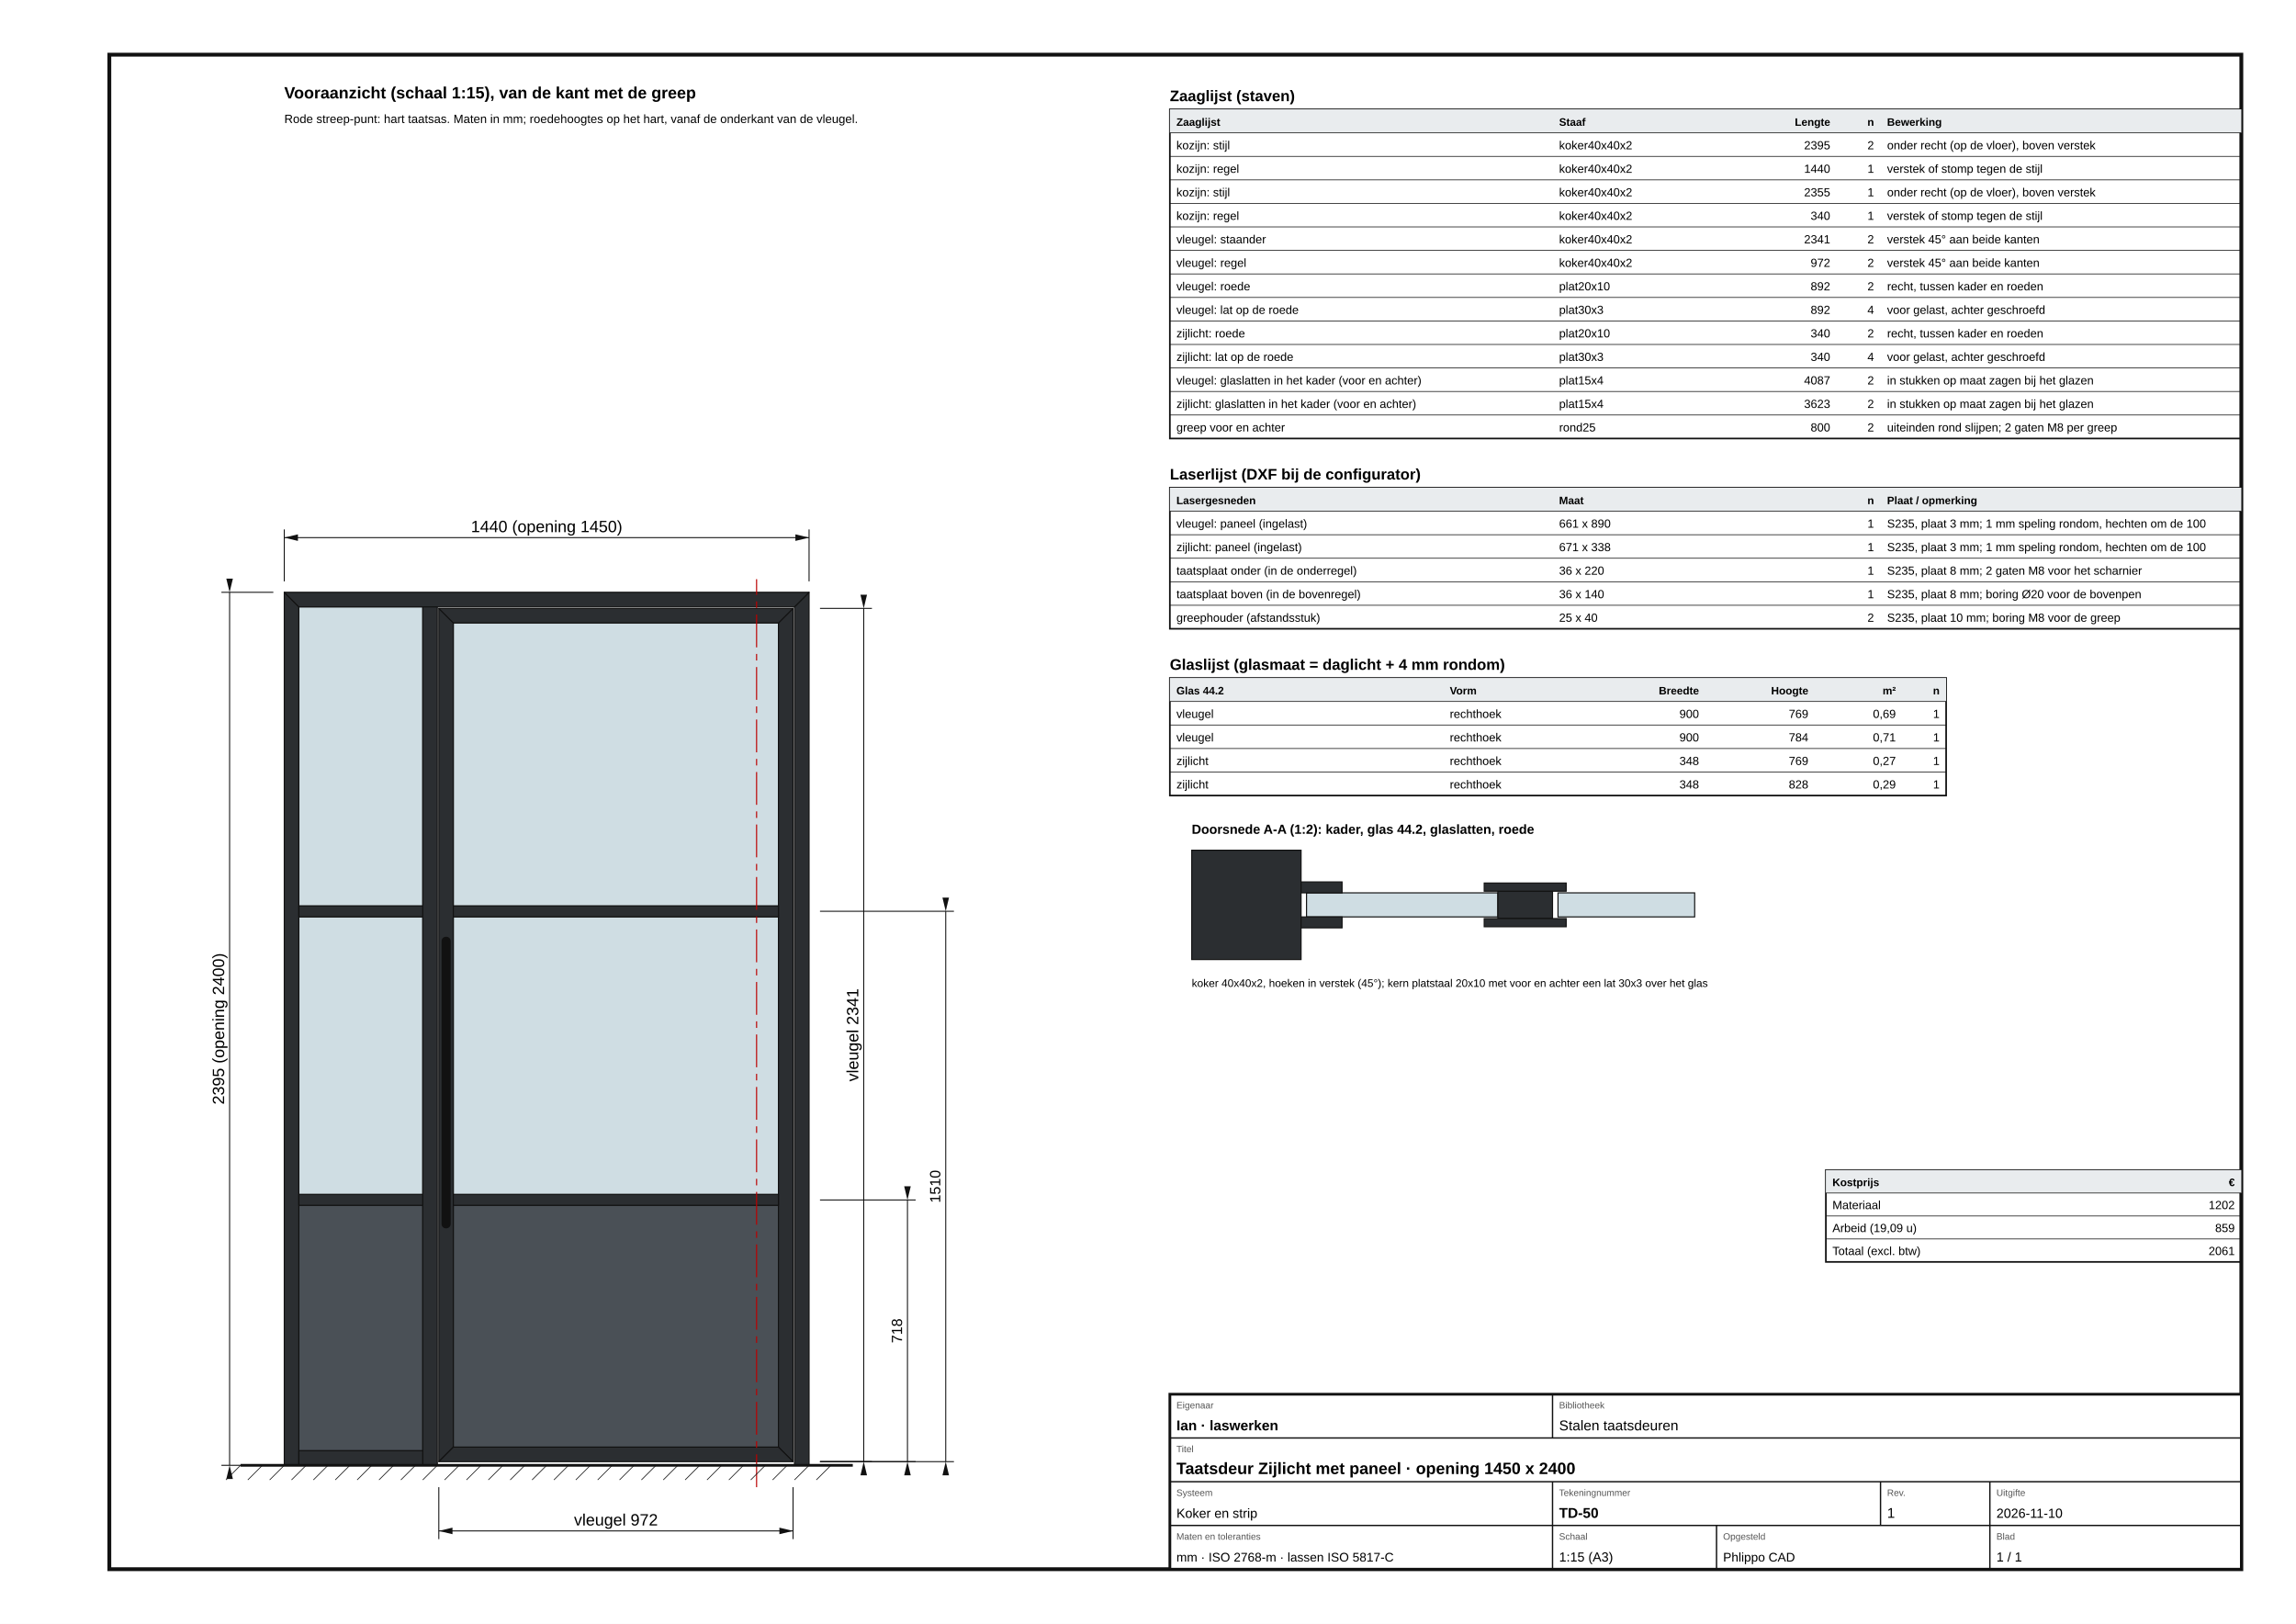
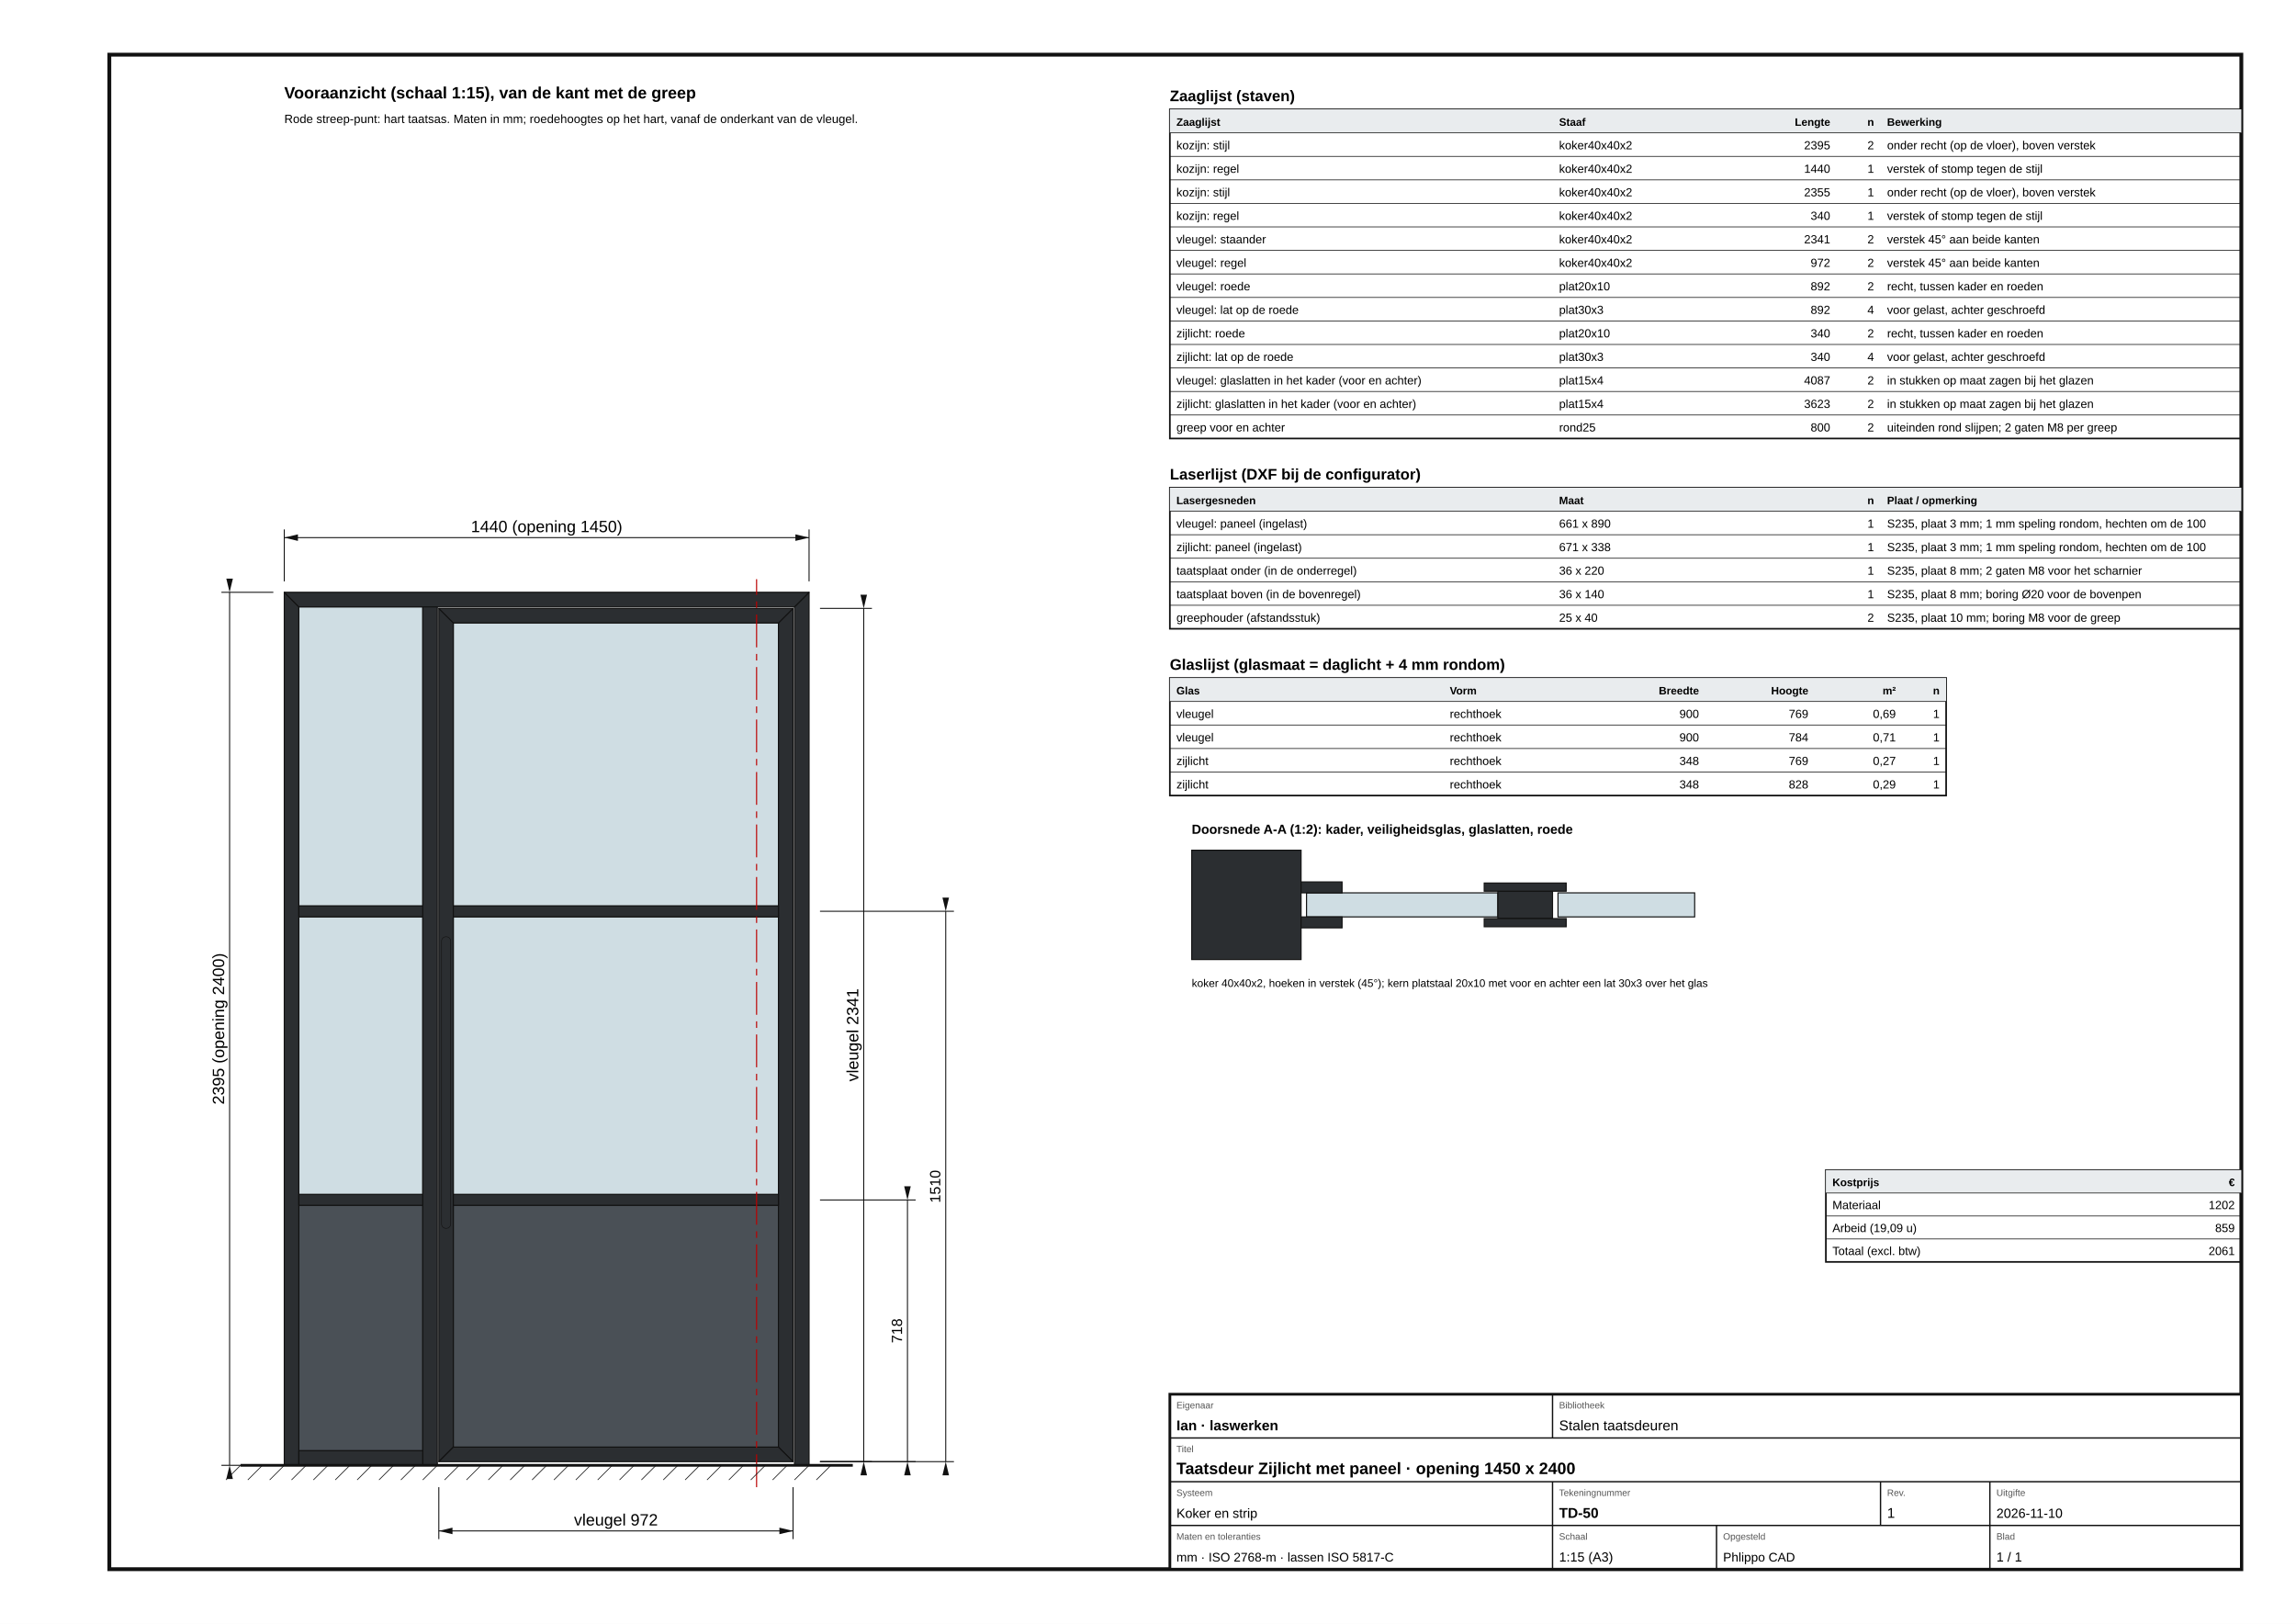
<svg xmlns="http://www.w3.org/2000/svg" viewBox="0 0 420 297" width="420mm" height="297mm" font-family="Arial, Helvetica, sans-serif">
  <rect width="420" height="297" fill="#fff" />
  <rect x="20" y="10" width="390" height="277" fill="none" stroke="#111" stroke-width="0.7" />
  <polygon points="82.93,218.45 142.4,218.45 142.4,167.69 82.93,167.69" fill="#cfdde3" stroke="#111" stroke-width="0.15" stroke-linejoin="round" />
  <polygon points="82.93,165.69 142.4,165.69 142.4,113.93 82.93,113.93" fill="#cfdde3" stroke="#111" stroke-width="0.15" stroke-linejoin="round" />
  <polygon points="54.67,218.45 77.33,218.45 77.33,167.69 54.67,167.69" fill="#cfdde3" stroke="#111" stroke-width="0.15" stroke-linejoin="round" />
  <polygon points="54.67,165.69 77.33,165.69 77.33,111 54.67,111" fill="#cfdde3" stroke="#111" stroke-width="0.15" stroke-linejoin="round" />
  <polygon points="82.93,264.67 142.4,264.67 142.4,220.45 82.93,220.45" fill="#4a5056" stroke="#111" stroke-width="0.15" stroke-linejoin="round" />
  <polygon points="54.67,265.33 77.33,265.33 77.33,220.45 54.67,220.45" fill="#4a5056" stroke="#111" stroke-width="0.15" stroke-linejoin="round" />
  <polygon points="52,268 52,108.33 54.67,111 54.67,268" fill="#2b2e31" stroke="#111" stroke-width="0.2" stroke-linejoin="round" />
  <polygon points="145.33,268 145.33,111 148,108.33 148,268" fill="#2b2e31" stroke="#111" stroke-width="0.2" stroke-linejoin="round" />
  <polygon points="52,108.33 148,108.33 145.33,111 54.67,111" fill="#2b2e31" stroke="#111" stroke-width="0.2" stroke-linejoin="round" />
  <polygon points="77.33,268 77.33,111 80,111 80,268" fill="#2b2e31" stroke="#111" stroke-width="0.2" stroke-linejoin="round" />
  <polygon points="54.67,265.33 77.33,265.33 77.33,268 54.67,268" fill="#2b2e31" stroke="#111" stroke-width="0.2" stroke-linejoin="round" />
  <polygon points="80.27,267.33 80.27,111.27 82.93,113.93 82.93,264.67" fill="#2b2e31" stroke="#111" stroke-width="0.2" stroke-linejoin="round" />
  <polygon points="142.4,264.67 142.4,113.93 145.07,111.27 145.07,267.33" fill="#2b2e31" stroke="#111" stroke-width="0.2" stroke-linejoin="round" />
  <polygon points="82.93,264.67 142.4,264.67 145.07,267.33 80.27,267.33" fill="#2b2e31" stroke="#111" stroke-width="0.2" stroke-linejoin="round" />
  <polygon points="80.27,111.27 145.07,111.27 142.4,113.93 82.93,113.93" fill="#2b2e31" stroke="#111" stroke-width="0.2" stroke-linejoin="round" />
  <polygon points="82.93,218.45 142.4,218.45 142.4,220.45 82.93,220.45" fill="#2b2e31" stroke="#111" stroke-width="0.2" stroke-linejoin="round" />
  <polygon points="82.93,165.69 142.4,165.69 142.4,167.69 82.93,167.69" fill="#2b2e31" stroke="#111" stroke-width="0.2" stroke-linejoin="round" />
  <polygon points="54.67,218.45 77.33,218.45 77.33,220.45 54.67,220.45" fill="#2b2e31" stroke="#111" stroke-width="0.2" stroke-linejoin="round" />
  <polygon points="54.67,165.69 77.33,165.69 77.33,167.69 54.67,167.69" fill="#2b2e31" stroke="#111" stroke-width="0.2" stroke-linejoin="round" />
  <line x1="138.4" y1="272" x2="138.4" y2="105.93" stroke="#b00" stroke-width="0.2" stroke-dasharray="6 1.2 1.2 1.2" />
-   <rect x="80.77" y="171.33" width="1.67" height="53.33" rx="0.8" fill="#111" stroke="none" />
+   <rect x="80.77" y="171.33" width="1.67" height="53.33" rx="0.8" fill="#2b2e31" stroke="#111" stroke-width="0.1" />
  <line x1="44" y1="268" x2="156" y2="268" stroke="#111" stroke-width="0.5" />
  <line x1="44" y1="268" x2="41.33" y2="270.67" stroke="#111" stroke-width="0.13" />
  <line x1="48" y1="268" x2="45.33" y2="270.67" stroke="#111" stroke-width="0.13" />
  <line x1="52" y1="268" x2="49.33" y2="270.67" stroke="#111" stroke-width="0.13" />
  <line x1="56" y1="268" x2="53.33" y2="270.67" stroke="#111" stroke-width="0.13" />
  <line x1="60" y1="268" x2="57.33" y2="270.67" stroke="#111" stroke-width="0.13" />
  <line x1="64" y1="268" x2="61.33" y2="270.67" stroke="#111" stroke-width="0.13" />
  <line x1="68" y1="268" x2="65.33" y2="270.67" stroke="#111" stroke-width="0.13" />
  <line x1="72" y1="268" x2="69.33" y2="270.67" stroke="#111" stroke-width="0.13" />
  <line x1="76" y1="268" x2="73.33" y2="270.67" stroke="#111" stroke-width="0.13" />
  <line x1="80" y1="268" x2="77.33" y2="270.67" stroke="#111" stroke-width="0.13" />
  <line x1="84" y1="268" x2="81.33" y2="270.67" stroke="#111" stroke-width="0.13" />
  <line x1="88" y1="268" x2="85.33" y2="270.67" stroke="#111" stroke-width="0.13" />
  <line x1="92" y1="268" x2="89.33" y2="270.67" stroke="#111" stroke-width="0.13" />
  <line x1="96" y1="268" x2="93.33" y2="270.67" stroke="#111" stroke-width="0.13" />
  <line x1="100" y1="268" x2="97.33" y2="270.67" stroke="#111" stroke-width="0.13" />
  <line x1="104" y1="268" x2="101.33" y2="270.67" stroke="#111" stroke-width="0.13" />
  <line x1="108" y1="268" x2="105.33" y2="270.67" stroke="#111" stroke-width="0.13" />
  <line x1="112" y1="268" x2="109.33" y2="270.67" stroke="#111" stroke-width="0.13" />
  <line x1="116" y1="268" x2="113.33" y2="270.67" stroke="#111" stroke-width="0.13" />
  <line x1="120" y1="268" x2="117.33" y2="270.67" stroke="#111" stroke-width="0.13" />
  <line x1="124" y1="268" x2="121.33" y2="270.67" stroke="#111" stroke-width="0.13" />
  <line x1="128" y1="268" x2="125.33" y2="270.67" stroke="#111" stroke-width="0.13" />
  <line x1="132" y1="268" x2="129.33" y2="270.67" stroke="#111" stroke-width="0.13" />
  <line x1="136" y1="268" x2="133.33" y2="270.67" stroke="#111" stroke-width="0.13" />
  <line x1="140" y1="268" x2="137.33" y2="270.67" stroke="#111" stroke-width="0.13" />
  <line x1="144" y1="268" x2="141.33" y2="270.67" stroke="#111" stroke-width="0.13" />
  <line x1="148" y1="268" x2="145.33" y2="270.67" stroke="#111" stroke-width="0.13" />
  <line x1="152" y1="268" x2="149.33" y2="270.67" stroke="#111" stroke-width="0.13" />
  <line x1="52" y1="106.33" x2="52" y2="96.83" stroke="#111" stroke-width="0.18" />
  <line x1="148" y1="106.33" x2="148" y2="96.83" stroke="#111" stroke-width="0.18" />
  <line x1="52" y1="98.33" x2="148" y2="98.33" stroke="#111" stroke-width="0.18" />
  <polygon points="52,98.33 54.5,98.93 54.5,97.73" fill="#111" />
  <polygon points="148,98.33 145.5,97.73 145.5,98.93" fill="#111" />
  <text x="100" y="97.33" font-size="3" text-anchor="middle">1440 (opening 1450)</text>
  <line x1="50" y1="268" x2="40.5" y2="268" stroke="#111" stroke-width="0.18" />
  <line x1="50" y1="108.33" x2="40.5" y2="108.33" stroke="#111" stroke-width="0.18" />
  <line x1="42" y1="268" x2="42" y2="108.33" stroke="#111" stroke-width="0.18" />
  <polygon points="42,268 41.4,270.5 42.6,270.5" fill="#111" />
  <polygon points="42,108.33 42.6,105.83 41.4,105.83" fill="#111" />
  <text x="41" y="188.17" font-size="3" text-anchor="middle" transform="rotate(-90 41 188.17)">2395 (opening 2400)</text>
  <line x1="80.27" y1="272" x2="80.27" y2="281.5" stroke="#111" stroke-width="0.18" />
  <line x1="145.07" y1="272" x2="145.07" y2="281.5" stroke="#111" stroke-width="0.18" />
  <line x1="80.27" y1="280" x2="145.07" y2="280" stroke="#111" stroke-width="0.18" />
  <polygon points="80.27,280 82.77,280.6 82.77,279.4" fill="#111" />
  <polygon points="145.07,280 142.57,279.4 142.57,280.6" fill="#111" />
  <text x="112.67" y="279" font-size="3" text-anchor="middle">vleugel 972</text>
  <line x1="150" y1="267.33" x2="159.5" y2="267.33" stroke="#111" stroke-width="0.18" />
  <line x1="150" y1="111.27" x2="159.5" y2="111.27" stroke="#111" stroke-width="0.18" />
  <line x1="158" y1="267.33" x2="158" y2="111.27" stroke="#111" stroke-width="0.18" />
  <polygon points="158,267.33 157.4,269.83 158.6,269.83" fill="#111" />
  <polygon points="158,111.27 158.6,108.77 157.4,108.77" fill="#111" />
  <text x="157" y="189.3" font-size="3" text-anchor="middle" transform="rotate(-90 157 189.3)">vleugel 2341</text>
  <line x1="150" y1="267.33" x2="167.5" y2="267.33" stroke="#111" stroke-width="0.18" />
  <line x1="150" y1="219.47" x2="167.5" y2="219.47" stroke="#111" stroke-width="0.18" />
  <line x1="166" y1="267.33" x2="166" y2="219.47" stroke="#111" stroke-width="0.18" />
  <polygon points="166,267.33 165.4,269.83 166.6,269.83" fill="#111" />
  <polygon points="166,219.47 166.6,216.97 165.4,216.97" fill="#111" />
  <text x="165" y="243.4" font-size="2.7" text-anchor="middle" transform="rotate(-90 165 243.4)">718</text>
  <line x1="150" y1="267.33" x2="174.5" y2="267.33" stroke="#111" stroke-width="0.18" />
  <line x1="150" y1="166.67" x2="174.5" y2="166.67" stroke="#111" stroke-width="0.18" />
  <line x1="173" y1="267.33" x2="173" y2="166.67" stroke="#111" stroke-width="0.18" />
  <polygon points="173,267.33 172.4,269.83 173.6,269.83" fill="#111" />
  <polygon points="173,166.67 173.6,164.17 172.4,164.17" fill="#111" />
  <text x="172" y="217" font-size="2.7" text-anchor="middle" transform="rotate(-90 172 217)">1510</text>
  <text x="52" y="18" font-size="3" font-weight="700">Vooraanzicht (schaal 1:15), van de kant met de greep</text>
  <text x="52" y="22.5" font-size="2.2">Rode streep-punt: hart taatsas. Maten in mm; roedehoogtes op het hart, vanaf de onderkant van de vleugel.</text>
  <text x="214" y="18.5" font-size="2.8" font-weight="700">Zaaglijst (staven)</text>
  <rect x="214" y="20" width="196" height="60.2" fill="none" stroke="#111" stroke-width="0.3" />
  <rect x="214" y="20" width="196" height="4.3" fill="#e9ecee" stroke="none" />
  <text x="215.2" y="23.01" font-size="1.978" font-weight="700">Zaaglijst</text>
  <text x="285.2" y="23.01" font-size="1.978" font-weight="700">Staaf</text>
  <text x="334.8" y="23.01" font-size="1.978" text-anchor="end" font-weight="700">Lengte</text>
  <text x="342.8" y="23.01" font-size="1.978" text-anchor="end" font-weight="700">n</text>
  <text x="345.2" y="23.01" font-size="1.978" font-weight="700">Bewerking</text>
  <line x1="214" y1="24.3" x2="410" y2="24.3" stroke="#111" stroke-width="0.13" />
  <text x="215.2" y="27.31" font-size="2.15">kozijn: stijl</text>
  <text x="285.2" y="27.31" font-size="2.15">koker40x40x2</text>
  <text x="334.8" y="27.31" font-size="2.15" text-anchor="end">2395</text>
  <text x="342.8" y="27.31" font-size="2.15" text-anchor="end">2</text>
  <text x="345.2" y="27.31" font-size="2.15">onder recht (op de vloer), boven verstek</text>
  <line x1="214" y1="28.6" x2="410" y2="28.6" stroke="#111" stroke-width="0.13" />
  <text x="215.2" y="31.61" font-size="2.15">kozijn: regel</text>
  <text x="285.2" y="31.61" font-size="2.15">koker40x40x2</text>
  <text x="334.8" y="31.61" font-size="2.15" text-anchor="end">1440</text>
  <text x="342.8" y="31.61" font-size="2.15" text-anchor="end">1</text>
  <text x="345.2" y="31.61" font-size="2.15">verstek of stomp tegen de stijl</text>
  <line x1="214" y1="32.9" x2="410" y2="32.9" stroke="#111" stroke-width="0.13" />
  <text x="215.2" y="35.91" font-size="2.15">kozijn: stijl</text>
  <text x="285.2" y="35.91" font-size="2.15">koker40x40x2</text>
  <text x="334.8" y="35.91" font-size="2.15" text-anchor="end">2355</text>
  <text x="342.8" y="35.91" font-size="2.15" text-anchor="end">1</text>
  <text x="345.2" y="35.91" font-size="2.15">onder recht (op de vloer), boven verstek</text>
  <line x1="214" y1="37.2" x2="410" y2="37.2" stroke="#111" stroke-width="0.13" />
  <text x="215.2" y="40.21" font-size="2.15">kozijn: regel</text>
  <text x="285.2" y="40.21" font-size="2.15">koker40x40x2</text>
  <text x="334.8" y="40.21" font-size="2.15" text-anchor="end">340</text>
  <text x="342.8" y="40.21" font-size="2.15" text-anchor="end">1</text>
  <text x="345.2" y="40.21" font-size="2.15">verstek of stomp tegen de stijl</text>
  <line x1="214" y1="41.5" x2="410" y2="41.5" stroke="#111" stroke-width="0.13" />
  <text x="215.2" y="44.51" font-size="2.15">vleugel: staander</text>
  <text x="285.2" y="44.51" font-size="2.15">koker40x40x2</text>
  <text x="334.8" y="44.51" font-size="2.15" text-anchor="end">2341</text>
  <text x="342.8" y="44.51" font-size="2.15" text-anchor="end">2</text>
  <text x="345.2" y="44.51" font-size="2.15">verstek 45° aan beide kanten</text>
  <line x1="214" y1="45.8" x2="410" y2="45.8" stroke="#111" stroke-width="0.13" />
  <text x="215.2" y="48.81" font-size="2.15">vleugel: regel</text>
  <text x="285.2" y="48.81" font-size="2.15">koker40x40x2</text>
  <text x="334.8" y="48.81" font-size="2.15" text-anchor="end">972</text>
  <text x="342.8" y="48.81" font-size="2.15" text-anchor="end">2</text>
  <text x="345.2" y="48.81" font-size="2.15">verstek 45° aan beide kanten</text>
  <line x1="214" y1="50.1" x2="410" y2="50.1" stroke="#111" stroke-width="0.13" />
  <text x="215.2" y="53.11" font-size="2.15">vleugel: roede</text>
  <text x="285.2" y="53.11" font-size="2.15">plat20x10</text>
  <text x="334.8" y="53.11" font-size="2.15" text-anchor="end">892</text>
  <text x="342.8" y="53.11" font-size="2.15" text-anchor="end">2</text>
  <text x="345.2" y="53.11" font-size="2.15">recht, tussen kader en roeden</text>
  <line x1="214" y1="54.4" x2="410" y2="54.4" stroke="#111" stroke-width="0.13" />
  <text x="215.2" y="57.41" font-size="2.15">vleugel: lat op de roede</text>
  <text x="285.2" y="57.41" font-size="2.15">plat30x3</text>
  <text x="334.8" y="57.41" font-size="2.15" text-anchor="end">892</text>
  <text x="342.8" y="57.41" font-size="2.15" text-anchor="end">4</text>
  <text x="345.2" y="57.41" font-size="2.15">voor gelast, achter geschroefd</text>
  <line x1="214" y1="58.7" x2="410" y2="58.7" stroke="#111" stroke-width="0.13" />
  <text x="215.2" y="61.71" font-size="2.15">zijlicht: roede</text>
  <text x="285.2" y="61.71" font-size="2.15">plat20x10</text>
  <text x="334.8" y="61.71" font-size="2.15" text-anchor="end">340</text>
  <text x="342.8" y="61.71" font-size="2.15" text-anchor="end">2</text>
  <text x="345.2" y="61.71" font-size="2.15">recht, tussen kader en roeden</text>
  <line x1="214" y1="63" x2="410" y2="63" stroke="#111" stroke-width="0.13" />
  <text x="215.2" y="66.01" font-size="2.15">zijlicht: lat op de roede</text>
  <text x="285.2" y="66.01" font-size="2.15">plat30x3</text>
  <text x="334.8" y="66.01" font-size="2.15" text-anchor="end">340</text>
  <text x="342.8" y="66.01" font-size="2.15" text-anchor="end">4</text>
  <text x="345.2" y="66.01" font-size="2.15">voor gelast, achter geschroefd</text>
  <line x1="214" y1="67.3" x2="410" y2="67.3" stroke="#111" stroke-width="0.13" />
  <text x="215.2" y="70.31" font-size="2.15">vleugel: glaslatten in het kader (voor en achter)</text>
  <text x="285.2" y="70.31" font-size="2.15">plat15x4</text>
  <text x="334.8" y="70.31" font-size="2.15" text-anchor="end">4087</text>
  <text x="342.8" y="70.31" font-size="2.15" text-anchor="end">2</text>
  <text x="345.2" y="70.31" font-size="2.15">in stukken op maat zagen bij het glazen</text>
  <line x1="214" y1="71.6" x2="410" y2="71.6" stroke="#111" stroke-width="0.13" />
  <text x="215.2" y="74.61" font-size="2.15">zijlicht: glaslatten in het kader (voor en achter)</text>
  <text x="285.2" y="74.61" font-size="2.15">plat15x4</text>
  <text x="334.8" y="74.61" font-size="2.15" text-anchor="end">3623</text>
  <text x="342.8" y="74.61" font-size="2.15" text-anchor="end">2</text>
  <text x="345.2" y="74.61" font-size="2.15">in stukken op maat zagen bij het glazen</text>
  <line x1="214" y1="75.9" x2="410" y2="75.9" stroke="#111" stroke-width="0.13" />
  <text x="215.2" y="78.91" font-size="2.15">greep voor en achter</text>
  <text x="285.2" y="78.91" font-size="2.15">rond25</text>
  <text x="334.8" y="78.91" font-size="2.15" text-anchor="end">800</text>
  <text x="342.8" y="78.91" font-size="2.15" text-anchor="end">2</text>
  <text x="345.2" y="78.91" font-size="2.15">uiteinden rond slijpen; 2 gaten M8 per greep</text>
  <text x="214" y="87.7" font-size="2.8" font-weight="700">Laserlijst (DXF bij de configurator)</text>
  <rect x="214" y="89.2" width="196" height="25.8" fill="none" stroke="#111" stroke-width="0.3" />
  <rect x="214" y="89.2" width="196" height="4.3" fill="#e9ecee" stroke="none" />
  <text x="215.2" y="92.21" font-size="1.978" font-weight="700">Lasergesneden</text>
  <text x="285.2" y="92.21" font-size="1.978" font-weight="700">Maat</text>
  <text x="342.8" y="92.21" font-size="1.978" text-anchor="end" font-weight="700">n</text>
  <text x="345.2" y="92.21" font-size="1.978" font-weight="700">Plaat / opmerking</text>
  <line x1="214" y1="93.5" x2="410" y2="93.5" stroke="#111" stroke-width="0.13" />
  <text x="215.2" y="96.51" font-size="2.15">vleugel: paneel (ingelast)</text>
  <text x="285.2" y="96.51" font-size="2.15">661 x 890</text>
  <text x="342.8" y="96.51" font-size="2.15" text-anchor="end">1</text>
  <text x="345.2" y="96.51" font-size="2.15">S235, plaat 3 mm; 1 mm speling rondom, hechten om de 100</text>
  <line x1="214" y1="97.8" x2="410" y2="97.8" stroke="#111" stroke-width="0.13" />
  <text x="215.2" y="100.81" font-size="2.15">zijlicht: paneel (ingelast)</text>
  <text x="285.2" y="100.81" font-size="2.15">671 x 338</text>
  <text x="342.8" y="100.81" font-size="2.15" text-anchor="end">1</text>
  <text x="345.2" y="100.81" font-size="2.15">S235, plaat 3 mm; 1 mm speling rondom, hechten om de 100</text>
  <line x1="214" y1="102.1" x2="410" y2="102.1" stroke="#111" stroke-width="0.13" />
  <text x="215.2" y="105.11" font-size="2.15">taatsplaat onder (in de onderregel)</text>
  <text x="285.2" y="105.11" font-size="2.15">36 x 220</text>
  <text x="342.8" y="105.11" font-size="2.15" text-anchor="end">1</text>
  <text x="345.2" y="105.11" font-size="2.15">S235, plaat 8 mm; 2 gaten M8 voor het scharnier</text>
  <line x1="214" y1="106.4" x2="410" y2="106.4" stroke="#111" stroke-width="0.13" />
  <text x="215.2" y="109.41" font-size="2.15">taatsplaat boven (in de bovenregel)</text>
  <text x="285.2" y="109.41" font-size="2.15">36 x 140</text>
  <text x="342.8" y="109.41" font-size="2.15" text-anchor="end">1</text>
  <text x="345.2" y="109.41" font-size="2.15">S235, plaat 8 mm; boring Ø20 voor de bovenpen</text>
  <line x1="214" y1="110.7" x2="410" y2="110.7" stroke="#111" stroke-width="0.13" />
  <text x="215.2" y="113.71" font-size="2.15">greephouder (afstandsstuk)</text>
  <text x="285.2" y="113.71" font-size="2.15">25 x 40</text>
  <text x="342.8" y="113.71" font-size="2.15" text-anchor="end">2</text>
  <text x="345.2" y="113.71" font-size="2.15">S235, plaat 10 mm; boring M8 voor de greep</text>
  <text x="214" y="122.5" font-size="2.8" font-weight="700">Glaslijst (glasmaat = daglicht + 4 mm rondom)</text>
  <rect x="214" y="124" width="142" height="21.5" fill="none" stroke="#111" stroke-width="0.3" />
  <rect x="214" y="124" width="142" height="4.3" fill="#e9ecee" stroke="none" />
-   <text x="215.2" y="127.01" font-size="1.978" font-weight="700">Glas 44.2</text>
+   <text x="215.2" y="127.01" font-size="1.978" font-weight="700">Glas</text>
  <text x="265.2" y="127.01" font-size="1.978" font-weight="700">Vorm</text>
  <text x="310.8" y="127.01" font-size="1.978" text-anchor="end" font-weight="700">Breedte</text>
  <text x="330.8" y="127.01" font-size="1.978" text-anchor="end" font-weight="700">Hoogte</text>
  <text x="346.8" y="127.01" font-size="1.978" text-anchor="end" font-weight="700">m²</text>
  <text x="354.8" y="127.01" font-size="1.978" text-anchor="end" font-weight="700">n</text>
  <line x1="214" y1="128.3" x2="356" y2="128.3" stroke="#111" stroke-width="0.13" />
  <text x="215.2" y="131.31" font-size="2.15">vleugel</text>
  <text x="265.2" y="131.31" font-size="2.15">rechthoek</text>
  <text x="310.8" y="131.31" font-size="2.15" text-anchor="end">900</text>
  <text x="330.8" y="131.31" font-size="2.15" text-anchor="end">769</text>
  <text x="346.8" y="131.31" font-size="2.15" text-anchor="end">0,69</text>
  <text x="354.8" y="131.31" font-size="2.15" text-anchor="end">1</text>
  <line x1="214" y1="132.6" x2="356" y2="132.6" stroke="#111" stroke-width="0.13" />
  <text x="215.2" y="135.61" font-size="2.15">vleugel</text>
  <text x="265.2" y="135.61" font-size="2.15">rechthoek</text>
  <text x="310.8" y="135.61" font-size="2.15" text-anchor="end">900</text>
  <text x="330.8" y="135.61" font-size="2.15" text-anchor="end">784</text>
  <text x="346.8" y="135.61" font-size="2.15" text-anchor="end">0,71</text>
  <text x="354.8" y="135.61" font-size="2.15" text-anchor="end">1</text>
  <line x1="214" y1="136.9" x2="356" y2="136.9" stroke="#111" stroke-width="0.13" />
  <text x="215.2" y="139.91" font-size="2.15">zijlicht</text>
  <text x="265.2" y="139.91" font-size="2.15">rechthoek</text>
  <text x="310.8" y="139.91" font-size="2.15" text-anchor="end">348</text>
  <text x="330.8" y="139.91" font-size="2.15" text-anchor="end">769</text>
  <text x="346.8" y="139.91" font-size="2.15" text-anchor="end">0,27</text>
  <text x="354.8" y="139.91" font-size="2.15" text-anchor="end">1</text>
  <line x1="214" y1="141.2" x2="356" y2="141.2" stroke="#111" stroke-width="0.13" />
  <text x="215.2" y="144.21" font-size="2.15">zijlicht</text>
  <text x="265.2" y="144.21" font-size="2.15">rechthoek</text>
  <text x="310.8" y="144.21" font-size="2.15" text-anchor="end">348</text>
  <text x="330.8" y="144.21" font-size="2.15" text-anchor="end">828</text>
  <text x="346.8" y="144.21" font-size="2.15" text-anchor="end">0,29</text>
  <text x="354.8" y="144.21" font-size="2.15" text-anchor="end">1</text>
  <rect x="218" y="155.5" width="20" height="20" fill="#2b2e31" stroke="#111" stroke-width="0.2" />
  <rect x="239" y="163.3" width="35" height="4.4" fill="#cfdde3" stroke="#111" stroke-width="0.2" />
  <rect x="238" y="161.3" width="7.5" height="2" fill="#2b2e31" stroke="#111" stroke-width="0.2" />
  <rect x="238" y="167.7" width="7.5" height="2" fill="#2b2e31" stroke="#111" stroke-width="0.2" />
  <rect x="274" y="163" width="10" height="5" fill="#2b2e31" stroke="#111" stroke-width="0.2" />
  <rect x="271.5" y="161.5" width="15" height="1.5" fill="#2b2e31" stroke="#111" stroke-width="0.2" />
  <rect x="271.5" y="168" width="15" height="1.5" fill="#2b2e31" stroke="#111" stroke-width="0.2" />
  <rect x="285" y="163.3" width="25" height="4.4" fill="#cfdde3" stroke="#111" stroke-width="0.2" />
-   <text x="218" y="152.5" font-size="2.4" font-weight="700">Doorsnede A-A (1:2): kader, glas 44.2, glaslatten, roede</text>
+   <text x="218" y="152.5" font-size="2.4" font-weight="700">Doorsnede A-A (1:2): kader, veiligheidsglas, glaslatten, roede</text>
  <text x="218" y="180.5" font-size="2">koker 40x40x2, hoeken in verstek (45°); kern platstaal 20x10 met voor en achter een lat 30x3 over het glas</text>
  <rect x="334" y="214" width="76" height="16.8" fill="none" stroke="#111" stroke-width="0.3" />
  <rect x="334" y="214" width="76" height="4.2" fill="#e9ecee" stroke="none" />
  <text x="335.2" y="216.94" font-size="1.978" font-weight="700">Kostprijs</text>
  <text x="408.8" y="216.94" font-size="1.978" text-anchor="end" font-weight="700">€</text>
  <line x1="334" y1="218.2" x2="410" y2="218.2" stroke="#111" stroke-width="0.13" />
  <text x="335.2" y="221.14" font-size="2.15">Materiaal</text>
  <text x="408.8" y="221.14" font-size="2.15" text-anchor="end">1202</text>
  <line x1="334" y1="222.4" x2="410" y2="222.4" stroke="#111" stroke-width="0.13" />
  <text x="335.2" y="225.34" font-size="2.15">Arbeid (19,09 u)</text>
  <text x="408.8" y="225.34" font-size="2.15" text-anchor="end">859</text>
  <line x1="334" y1="226.6" x2="410" y2="226.6" stroke="#111" stroke-width="0.13" />
  <text x="335.2" y="229.54" font-size="2.15">Totaal (excl. btw)</text>
  <text x="408.8" y="229.54" font-size="2.15" text-anchor="end">2061</text>
  <rect x="214" y="255" width="196" height="32" fill="#fff" stroke="#111" stroke-width="0.5" />
  <line x1="214" y1="263" x2="410" y2="263" stroke="#111" stroke-width="0.25" />
  <line x1="214" y1="271" x2="410" y2="271" stroke="#111" stroke-width="0.25" />
  <line x1="214" y1="279" x2="410" y2="279" stroke="#111" stroke-width="0.25" />
  <text x="215.2" y="257.6" font-size="1.7" fill="#555">Eigenaar</text>
  <text x="215.2" y="261.6" font-size="2.6" font-weight="700">Ian · laswerken</text>
  <line x1="284" y1="255" x2="284" y2="263" stroke="#111" stroke-width="0.25" />
  <text x="285.2" y="257.6" font-size="1.7" fill="#555">Bibliotheek</text>
  <text x="285.2" y="261.6" font-size="2.6">Stalen taatsdeuren</text>
  <text x="215.2" y="265.6" font-size="1.7" fill="#555">Titel</text>
  <text x="215.2" y="269.6" font-size="3" font-weight="700">Taatsdeur Zijlicht met paneel · opening 1450 x 2400</text>
  <text x="215.2" y="273.6" font-size="1.7" fill="#555">Systeem</text>
  <text x="215.2" y="277.6" font-size="2.4">Koker en strip</text>
  <line x1="284" y1="271" x2="284" y2="279" stroke="#111" stroke-width="0.25" />
  <text x="285.2" y="273.6" font-size="1.7" fill="#555">Tekeningnummer</text>
  <text x="285.2" y="277.6" font-size="2.6" font-weight="700">TD-50</text>
  <line x1="344" y1="271" x2="344" y2="279" stroke="#111" stroke-width="0.25" />
  <text x="345.2" y="273.6" font-size="1.7" fill="#555">Rev.</text>
  <text x="345.2" y="277.6" font-size="2.6">1</text>
  <line x1="364" y1="271" x2="364" y2="279" stroke="#111" stroke-width="0.25" />
  <text x="365.2" y="273.6" font-size="1.7" fill="#555">Uitgifte</text>
  <text x="365.2" y="277.6" font-size="2.4">2026-11-10</text>
  <text x="215.2" y="281.6" font-size="1.7" fill="#555">Maten en toleranties</text>
  <text x="215.2" y="285.6" font-size="2.3">mm · ISO 2768-m · lassen ISO 5817-C</text>
  <line x1="284" y1="279" x2="284" y2="287" stroke="#111" stroke-width="0.25" />
  <text x="285.2" y="281.6" font-size="1.7" fill="#555">Schaal</text>
  <text x="285.2" y="285.6" font-size="2.4">1:15 (A3)</text>
  <line x1="314" y1="279" x2="314" y2="287" stroke="#111" stroke-width="0.25" />
  <text x="315.2" y="281.6" font-size="1.7" fill="#555">Opgesteld</text>
  <text x="315.2" y="285.6" font-size="2.3">Phlippo CAD</text>
  <line x1="364" y1="279" x2="364" y2="287" stroke="#111" stroke-width="0.25" />
  <text x="365.2" y="281.6" font-size="1.7" fill="#555">Blad</text>
  <text x="365.2" y="285.6" font-size="2.4">1 / 1</text>
</svg>
